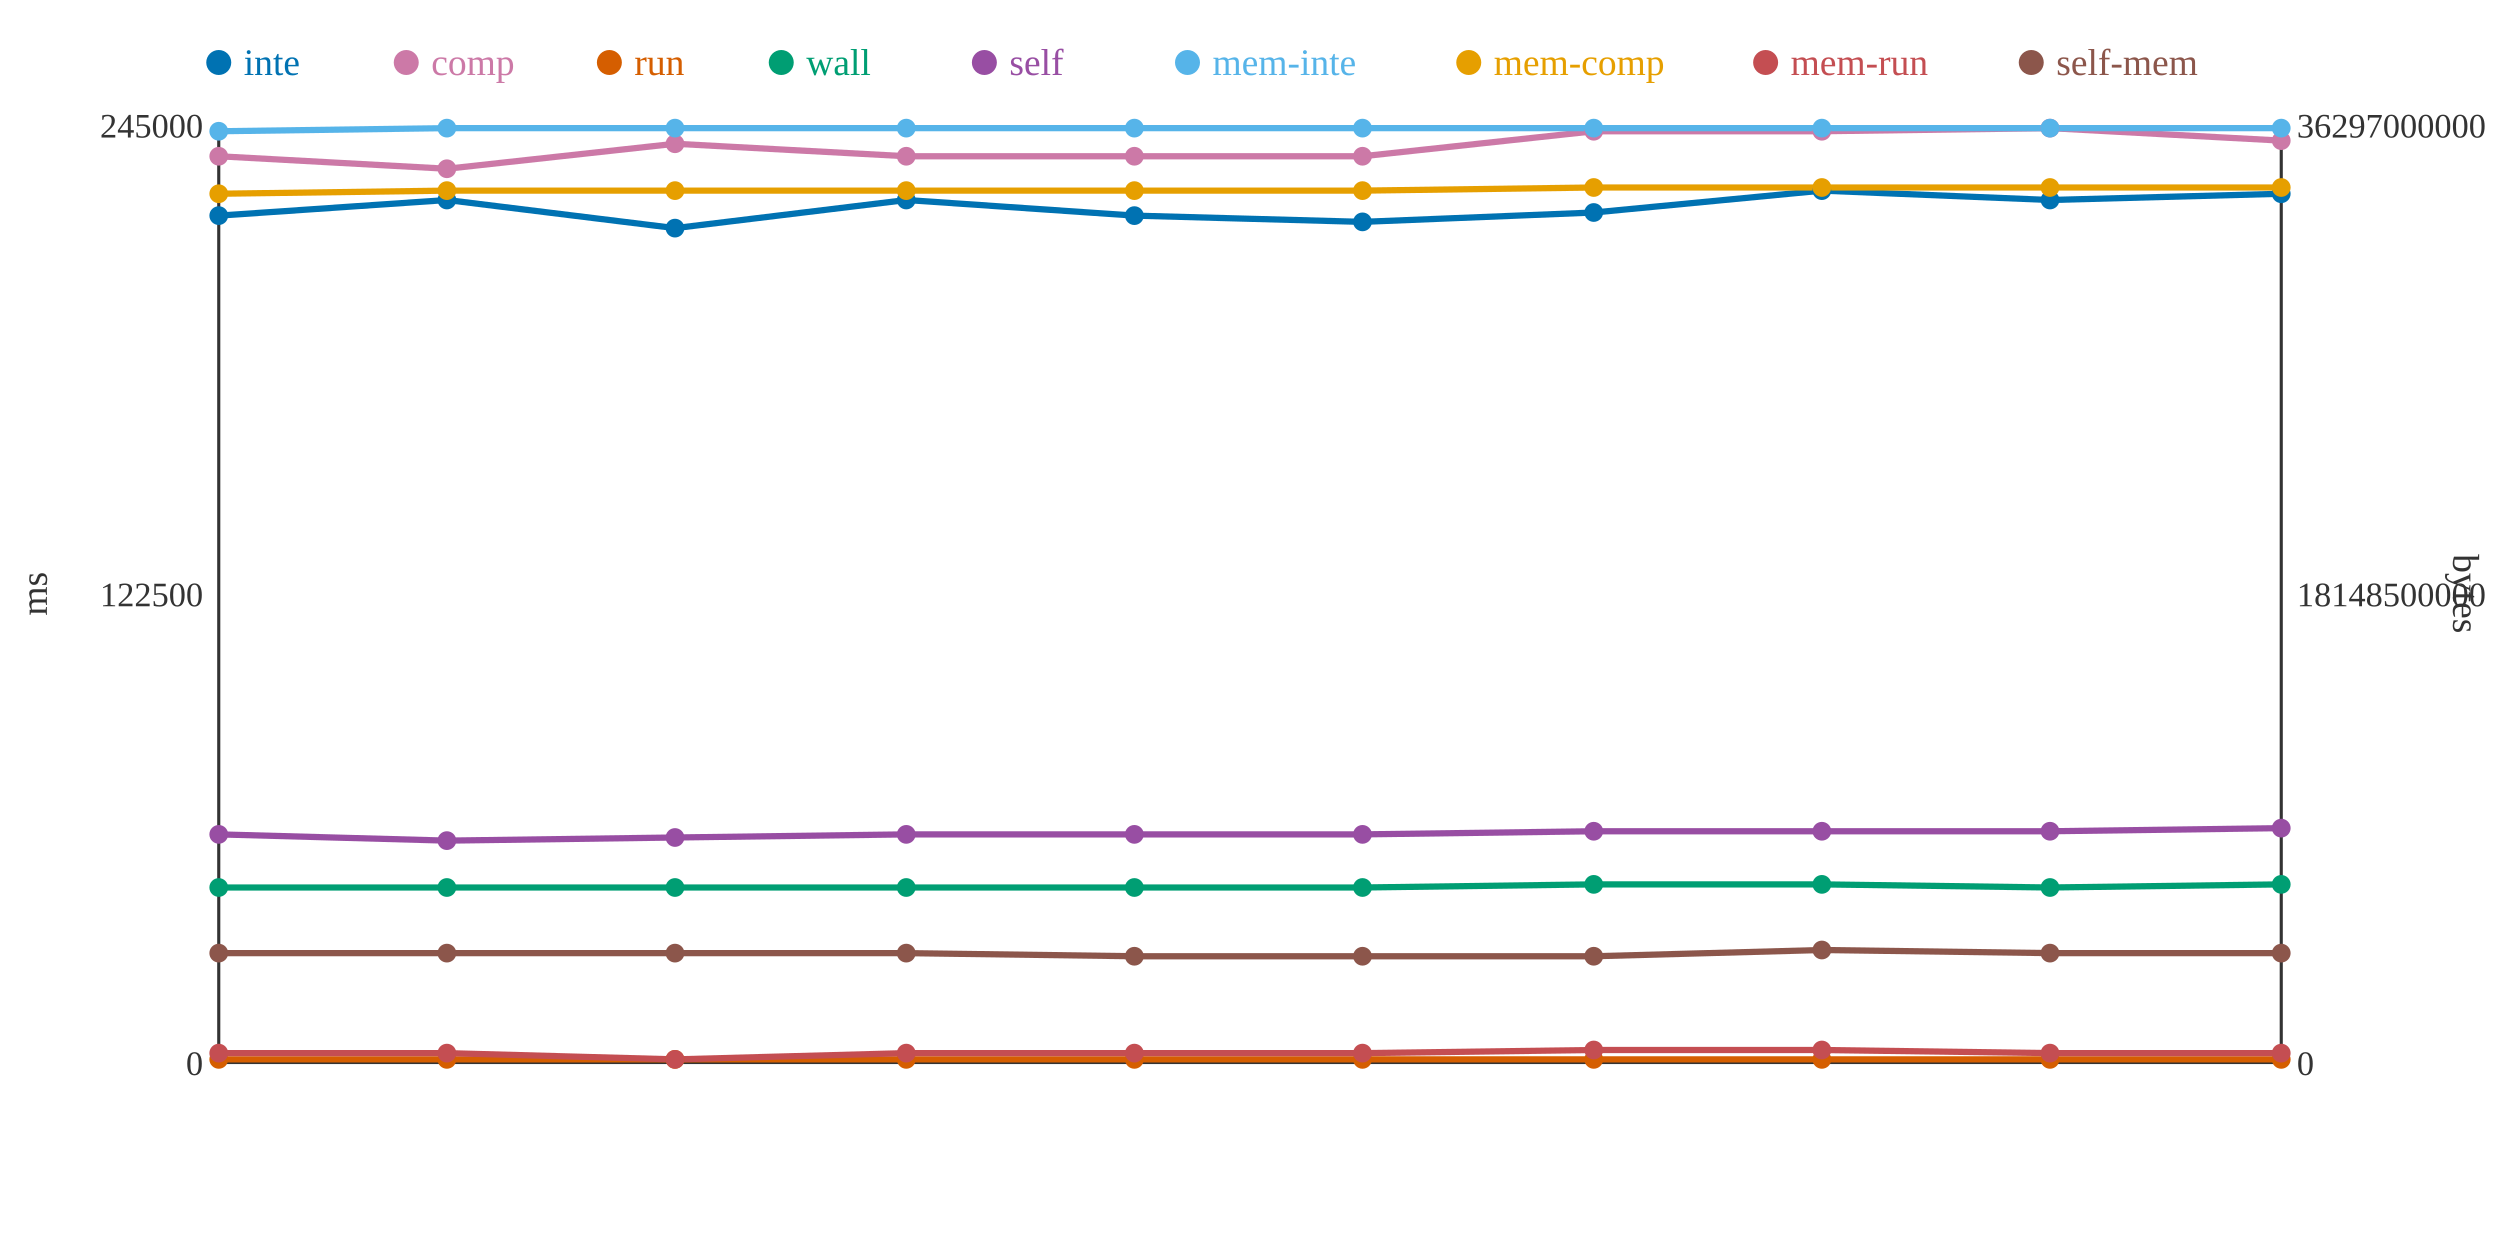
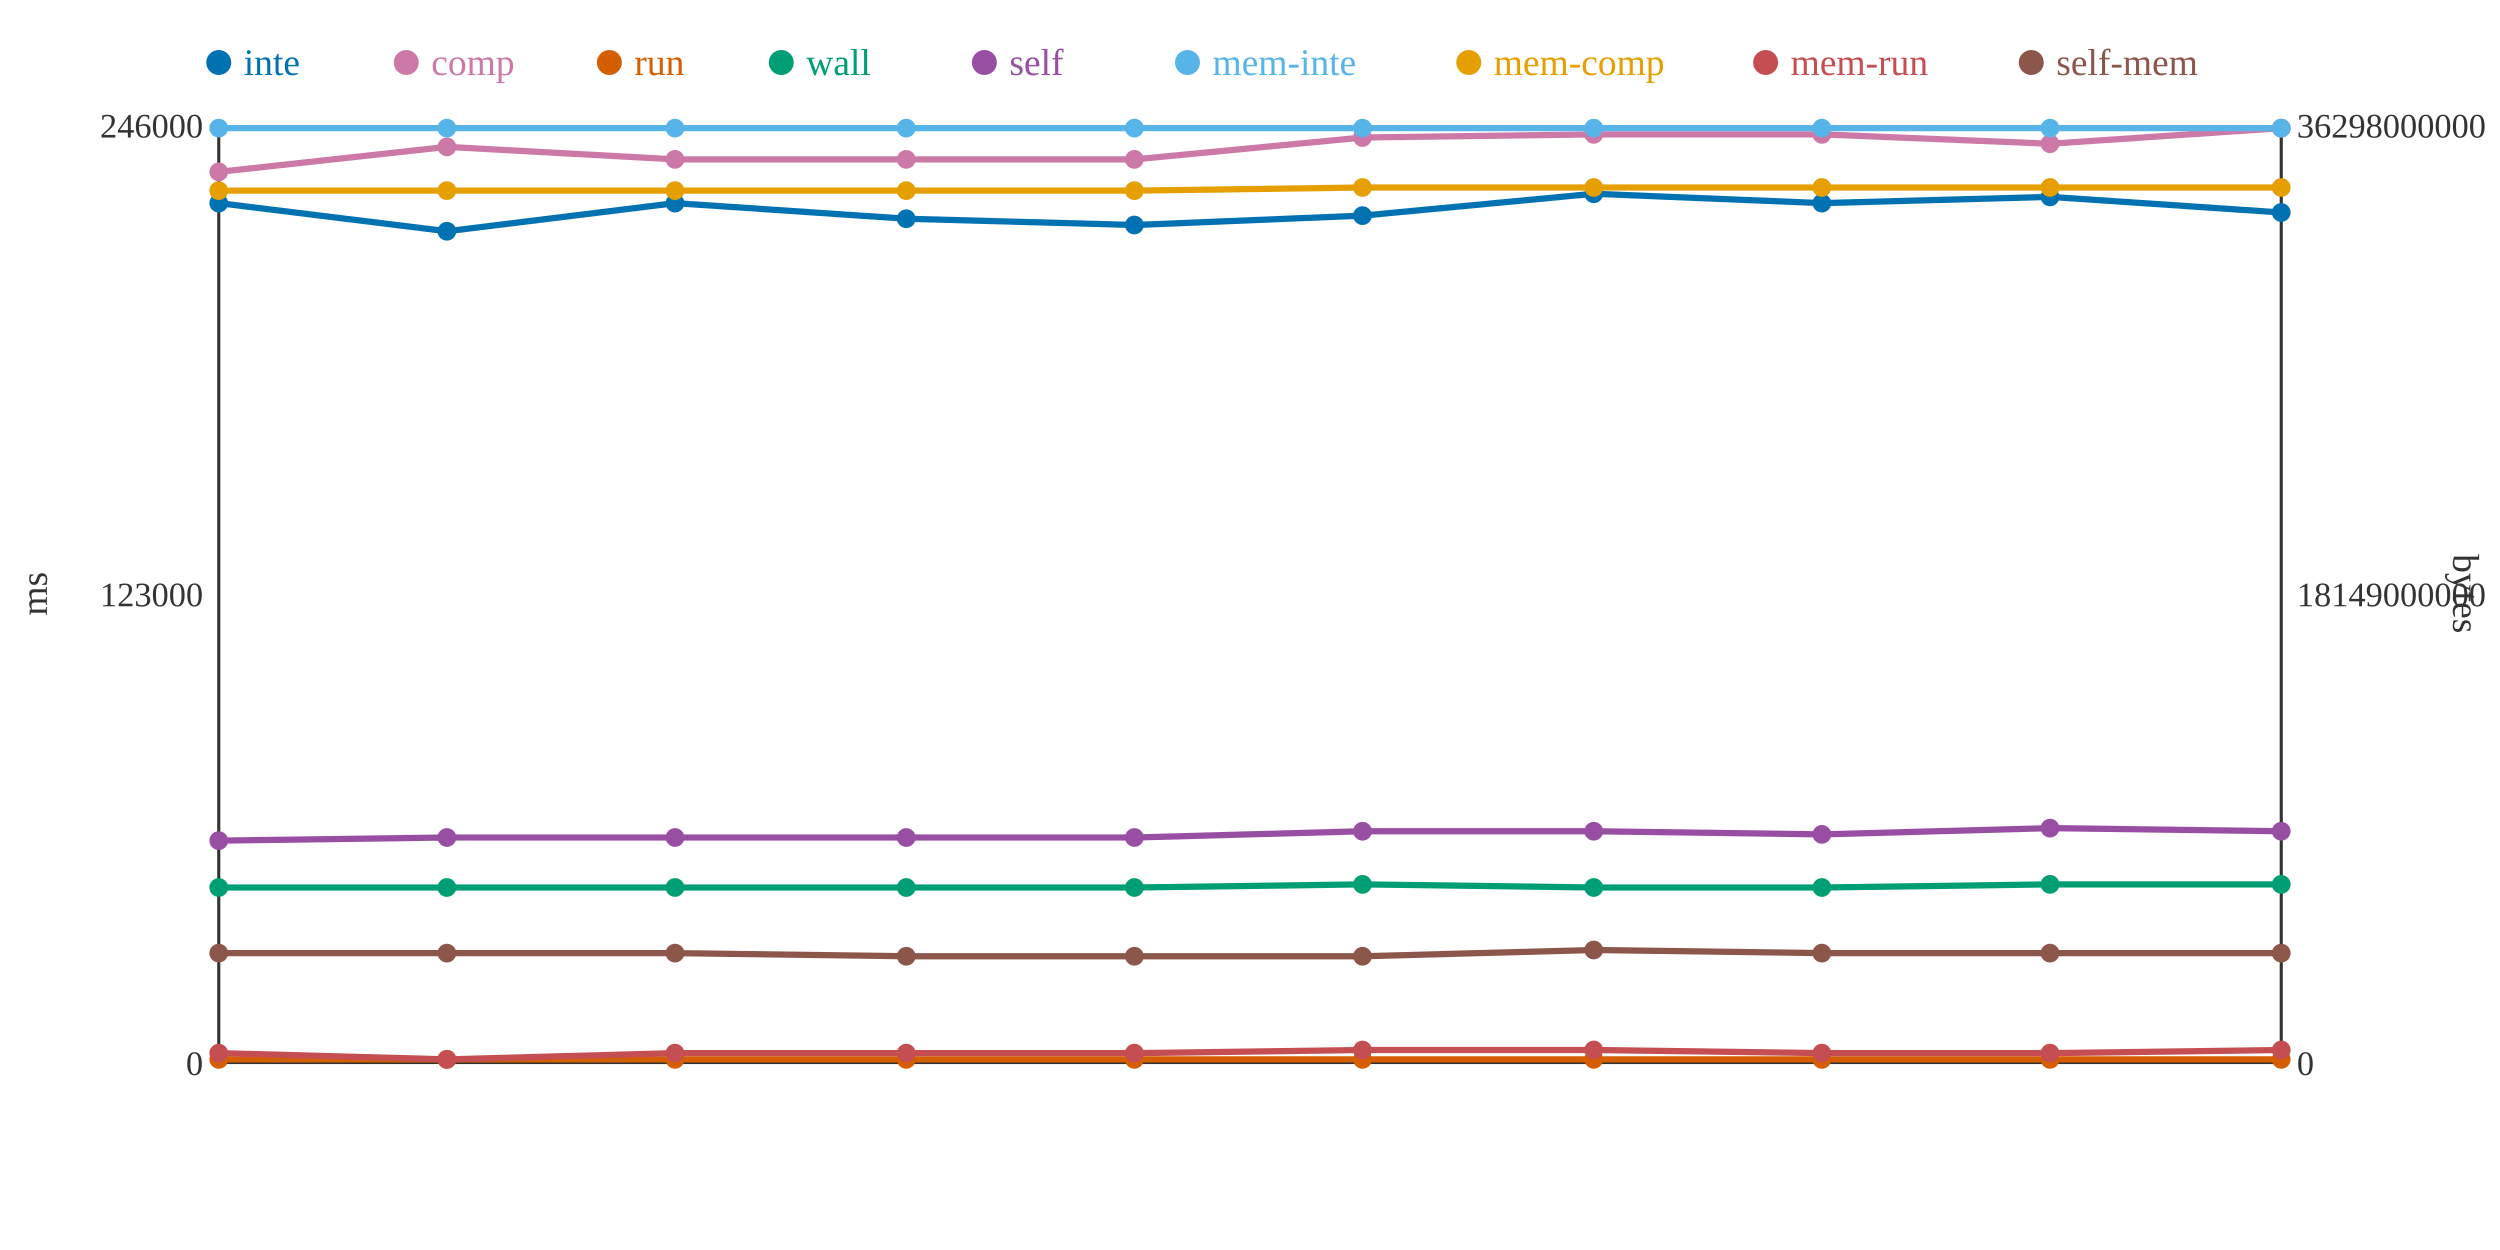
<svg xmlns="http://www.w3.org/2000/svg" width="800" height="400">
  <rect width="800" height="400" fill="white" />
  <line x1="70" y1="40" x2="70" y2="340" stroke="#333" stroke-width="1" />
  <line x1="70" y1="340" x2="730" y2="340" stroke="#333" stroke-width="1" />
  <line x1="730" y1="40" x2="730" y2="340" stroke="#333" stroke-width="1" />
  <text x="65" y="344" text-anchor="end" font-size="11" fill="#333">0</text>
-   <text x="65" y="194" text-anchor="end" font-size="11" fill="#333">122500</text>
-   <text x="65" y="44" text-anchor="end" font-size="11" fill="#333">245000</text>
+   <text x="65" y="194" text-anchor="end" font-size="11" fill="#333">123000</text>
+   <text x="65" y="44" text-anchor="end" font-size="11" fill="#333">246000</text>
  <text x="15" y="190" text-anchor="middle" font-size="12" fill="#333" transform="rotate(-90 15 190)">ms</text>
  <text x="735" y="344" text-anchor="start" font-size="11" fill="#333">0</text>
-   <text x="735" y="194" text-anchor="start" font-size="11" fill="#333">18148500000</text>
-   <text x="735" y="44" text-anchor="start" font-size="11" fill="#333">36297000000</text>
+   <text x="735" y="194" text-anchor="start" font-size="11" fill="#333">18149000000</text>
+   <text x="735" y="44" text-anchor="start" font-size="11" fill="#333">36298000000</text>
  <text x="785" y="190" text-anchor="middle" font-size="12" fill="#333" transform="rotate(90 785 190)">bytes</text>
-   <polyline points="70,69 143,64 216,73 290,64 363,69 436,71 510,68 583,61 656,64 730,62" fill="none" stroke="#0072B2" stroke-width="2" />
-   <polyline points="70,50 143,54 216,46 290,50 363,50 436,50 510,42 583,42 656,41 730,45" fill="none" stroke="#CC79A7" stroke-width="2" />
+   <polyline points="70,65 143,74 216,65 290,70 363,72 436,69 510,62 583,65 656,63 730,68" fill="none" stroke="#0072B2" stroke-width="2" />
+   <polyline points="70,55 143,47 216,51 290,51 363,51 436,44 510,43 583,43 656,46 730,41" fill="none" stroke="#CC79A7" stroke-width="2" />
  <polyline points="70,339 143,339 216,339 290,339 363,339 436,339 510,339 583,339 656,339 730,339" fill="none" stroke="#D55E00" stroke-width="2" />
-   <polyline points="70,284 143,284 216,284 290,284 363,284 436,284 510,283 583,283 656,284 730,283" fill="none" stroke="#009E73" stroke-width="2" />
-   <polyline points="70,267 143,269 216,268 290,267 363,267 436,267 510,266 583,266 656,266 730,265" fill="none" stroke="#984EA3" stroke-width="2" />
-   <polyline points="70,42 143,41 216,41 290,41 363,41 436,41 510,41 583,41 656,41 730,41" fill="none" stroke="#56B4E9" stroke-width="2" />
-   <polyline points="70,62 143,61 216,61 290,61 363,61 436,61 510,60 583,60 656,60 730,60" fill="none" stroke="#E69F00" stroke-width="2" />
-   <polyline points="70,337 143,337 216,339 290,337 363,337 436,337 510,336 583,336 656,337 730,337" fill="none" stroke="#C44E52" stroke-width="2" />
-   <polyline points="70,305 143,305 216,305 290,305 363,306 436,306 510,306 583,304 656,305 730,305" fill="none" stroke="#8C564B" stroke-width="2" />
-   <circle cx="70" cy="69" r="3" fill="#0072B2" />
-   <circle cx="70" cy="50" r="3" fill="#CC79A7" />
+   <polyline points="70,284 143,284 216,284 290,284 363,284 436,283 510,284 583,284 656,283 730,283" fill="none" stroke="#009E73" stroke-width="2" />
+   <polyline points="70,269 143,268 216,268 290,268 363,268 436,266 510,266 583,267 656,265 730,266" fill="none" stroke="#984EA3" stroke-width="2" />
+   <polyline points="70,41 143,41 216,41 290,41 363,41 436,41 510,41 583,41 656,41 730,41" fill="none" stroke="#56B4E9" stroke-width="2" />
+   <polyline points="70,61 143,61 216,61 290,61 363,61 436,60 510,60 583,60 656,60 730,60" fill="none" stroke="#E69F00" stroke-width="2" />
+   <polyline points="70,337 143,339 216,337 290,337 363,337 436,336 510,336 583,337 656,337 730,336" fill="none" stroke="#C44E52" stroke-width="2" />
+   <polyline points="70,305 143,305 216,305 290,306 363,306 436,306 510,304 583,305 656,305 730,305" fill="none" stroke="#8C564B" stroke-width="2" />
+   <circle cx="70" cy="65" r="3" fill="#0072B2" />
+   <circle cx="70" cy="55" r="3" fill="#CC79A7" />
  <circle cx="70" cy="339" r="3" fill="#D55E00" />
  <circle cx="70" cy="284" r="3" fill="#009E73" />
-   <circle cx="70" cy="267" r="3" fill="#984EA3" />
-   <circle cx="70" cy="42" r="3" fill="#56B4E9" />
-   <circle cx="70" cy="62" r="3" fill="#E69F00" />
+   <circle cx="70" cy="269" r="3" fill="#984EA3" />
+   <circle cx="70" cy="41" r="3" fill="#56B4E9" />
+   <circle cx="70" cy="61" r="3" fill="#E69F00" />
  <circle cx="70" cy="337" r="3" fill="#C44E52" />
  <circle cx="70" cy="305" r="3" fill="#8C564B" />
-   <circle cx="143" cy="64" r="3" fill="#0072B2" />
-   <circle cx="143" cy="54" r="3" fill="#CC79A7" />
+   <circle cx="143" cy="74" r="3" fill="#0072B2" />
+   <circle cx="143" cy="47" r="3" fill="#CC79A7" />
  <circle cx="143" cy="339" r="3" fill="#D55E00" />
  <circle cx="143" cy="284" r="3" fill="#009E73" />
-   <circle cx="143" cy="269" r="3" fill="#984EA3" />
+   <circle cx="143" cy="268" r="3" fill="#984EA3" />
  <circle cx="143" cy="41" r="3" fill="#56B4E9" />
  <circle cx="143" cy="61" r="3" fill="#E69F00" />
-   <circle cx="143" cy="337" r="3" fill="#C44E52" />
+   <circle cx="143" cy="339" r="3" fill="#C44E52" />
  <circle cx="143" cy="305" r="3" fill="#8C564B" />
-   <circle cx="216" cy="73" r="3" fill="#0072B2" />
-   <circle cx="216" cy="46" r="3" fill="#CC79A7" />
+   <circle cx="216" cy="65" r="3" fill="#0072B2" />
+   <circle cx="216" cy="51" r="3" fill="#CC79A7" />
  <circle cx="216" cy="339" r="3" fill="#D55E00" />
  <circle cx="216" cy="284" r="3" fill="#009E73" />
  <circle cx="216" cy="268" r="3" fill="#984EA3" />
  <circle cx="216" cy="41" r="3" fill="#56B4E9" />
  <circle cx="216" cy="61" r="3" fill="#E69F00" />
-   <circle cx="216" cy="339" r="3" fill="#C44E52" />
+   <circle cx="216" cy="337" r="3" fill="#C44E52" />
  <circle cx="216" cy="305" r="3" fill="#8C564B" />
-   <circle cx="290" cy="64" r="3" fill="#0072B2" />
-   <circle cx="290" cy="50" r="3" fill="#CC79A7" />
+   <circle cx="290" cy="70" r="3" fill="#0072B2" />
+   <circle cx="290" cy="51" r="3" fill="#CC79A7" />
  <circle cx="290" cy="339" r="3" fill="#D55E00" />
  <circle cx="290" cy="284" r="3" fill="#009E73" />
-   <circle cx="290" cy="267" r="3" fill="#984EA3" />
+   <circle cx="290" cy="268" r="3" fill="#984EA3" />
  <circle cx="290" cy="41" r="3" fill="#56B4E9" />
  <circle cx="290" cy="61" r="3" fill="#E69F00" />
  <circle cx="290" cy="337" r="3" fill="#C44E52" />
-   <circle cx="290" cy="305" r="3" fill="#8C564B" />
-   <circle cx="363" cy="69" r="3" fill="#0072B2" />
-   <circle cx="363" cy="50" r="3" fill="#CC79A7" />
+   <circle cx="290" cy="306" r="3" fill="#8C564B" />
+   <circle cx="363" cy="72" r="3" fill="#0072B2" />
+   <circle cx="363" cy="51" r="3" fill="#CC79A7" />
  <circle cx="363" cy="339" r="3" fill="#D55E00" />
  <circle cx="363" cy="284" r="3" fill="#009E73" />
-   <circle cx="363" cy="267" r="3" fill="#984EA3" />
+   <circle cx="363" cy="268" r="3" fill="#984EA3" />
  <circle cx="363" cy="41" r="3" fill="#56B4E9" />
  <circle cx="363" cy="61" r="3" fill="#E69F00" />
  <circle cx="363" cy="337" r="3" fill="#C44E52" />
  <circle cx="363" cy="306" r="3" fill="#8C564B" />
-   <circle cx="436" cy="71" r="3" fill="#0072B2" />
-   <circle cx="436" cy="50" r="3" fill="#CC79A7" />
+   <circle cx="436" cy="69" r="3" fill="#0072B2" />
+   <circle cx="436" cy="44" r="3" fill="#CC79A7" />
  <circle cx="436" cy="339" r="3" fill="#D55E00" />
-   <circle cx="436" cy="284" r="3" fill="#009E73" />
-   <circle cx="436" cy="267" r="3" fill="#984EA3" />
+   <circle cx="436" cy="283" r="3" fill="#009E73" />
+   <circle cx="436" cy="266" r="3" fill="#984EA3" />
  <circle cx="436" cy="41" r="3" fill="#56B4E9" />
-   <circle cx="436" cy="61" r="3" fill="#E69F00" />
-   <circle cx="436" cy="337" r="3" fill="#C44E52" />
+   <circle cx="436" cy="60" r="3" fill="#E69F00" />
+   <circle cx="436" cy="336" r="3" fill="#C44E52" />
  <circle cx="436" cy="306" r="3" fill="#8C564B" />
-   <circle cx="510" cy="68" r="3" fill="#0072B2" />
-   <circle cx="510" cy="42" r="3" fill="#CC79A7" />
+   <circle cx="510" cy="62" r="3" fill="#0072B2" />
+   <circle cx="510" cy="43" r="3" fill="#CC79A7" />
  <circle cx="510" cy="339" r="3" fill="#D55E00" />
-   <circle cx="510" cy="283" r="3" fill="#009E73" />
+   <circle cx="510" cy="284" r="3" fill="#009E73" />
  <circle cx="510" cy="266" r="3" fill="#984EA3" />
  <circle cx="510" cy="41" r="3" fill="#56B4E9" />
  <circle cx="510" cy="60" r="3" fill="#E69F00" />
  <circle cx="510" cy="336" r="3" fill="#C44E52" />
-   <circle cx="510" cy="306" r="3" fill="#8C564B" />
-   <circle cx="583" cy="61" r="3" fill="#0072B2" />
-   <circle cx="583" cy="42" r="3" fill="#CC79A7" />
+   <circle cx="510" cy="304" r="3" fill="#8C564B" />
+   <circle cx="583" cy="65" r="3" fill="#0072B2" />
+   <circle cx="583" cy="43" r="3" fill="#CC79A7" />
  <circle cx="583" cy="339" r="3" fill="#D55E00" />
-   <circle cx="583" cy="283" r="3" fill="#009E73" />
-   <circle cx="583" cy="266" r="3" fill="#984EA3" />
+   <circle cx="583" cy="284" r="3" fill="#009E73" />
+   <circle cx="583" cy="267" r="3" fill="#984EA3" />
  <circle cx="583" cy="41" r="3" fill="#56B4E9" />
  <circle cx="583" cy="60" r="3" fill="#E69F00" />
-   <circle cx="583" cy="336" r="3" fill="#C44E52" />
-   <circle cx="583" cy="304" r="3" fill="#8C564B" />
-   <circle cx="656" cy="64" r="3" fill="#0072B2" />
-   <circle cx="656" cy="41" r="3" fill="#CC79A7" />
+   <circle cx="583" cy="337" r="3" fill="#C44E52" />
+   <circle cx="583" cy="305" r="3" fill="#8C564B" />
+   <circle cx="656" cy="63" r="3" fill="#0072B2" />
+   <circle cx="656" cy="46" r="3" fill="#CC79A7" />
  <circle cx="656" cy="339" r="3" fill="#D55E00" />
-   <circle cx="656" cy="284" r="3" fill="#009E73" />
-   <circle cx="656" cy="266" r="3" fill="#984EA3" />
+   <circle cx="656" cy="283" r="3" fill="#009E73" />
+   <circle cx="656" cy="265" r="3" fill="#984EA3" />
  <circle cx="656" cy="41" r="3" fill="#56B4E9" />
  <circle cx="656" cy="60" r="3" fill="#E69F00" />
  <circle cx="656" cy="337" r="3" fill="#C44E52" />
  <circle cx="656" cy="305" r="3" fill="#8C564B" />
-   <circle cx="730" cy="62" r="3" fill="#0072B2" />
-   <circle cx="730" cy="45" r="3" fill="#CC79A7" />
+   <circle cx="730" cy="68" r="3" fill="#0072B2" />
+   <circle cx="730" cy="41" r="3" fill="#CC79A7" />
  <circle cx="730" cy="339" r="3" fill="#D55E00" />
  <circle cx="730" cy="283" r="3" fill="#009E73" />
-   <circle cx="730" cy="265" r="3" fill="#984EA3" />
+   <circle cx="730" cy="266" r="3" fill="#984EA3" />
  <circle cx="730" cy="41" r="3" fill="#56B4E9" />
  <circle cx="730" cy="60" r="3" fill="#E69F00" />
-   <circle cx="730" cy="337" r="3" fill="#C44E52" />
+   <circle cx="730" cy="336" r="3" fill="#C44E52" />
  <circle cx="730" cy="305" r="3" fill="#8C564B" />
  <circle cx="70" cy="20" r="4" fill="#0072B2" />
  <text x="78" y="24" text-anchor="start" font-size="12" fill="#0072B2">inte</text>
  <circle cx="130" cy="20" r="4" fill="#CC79A7" />
  <text x="138" y="24" text-anchor="start" font-size="12" fill="#CC79A7">comp</text>
  <circle cx="195" cy="20" r="4" fill="#D55E00" />
  <text x="203" y="24" text-anchor="start" font-size="12" fill="#D55E00">run</text>
  <circle cx="250" cy="20" r="4" fill="#009E73" />
  <text x="258" y="24" text-anchor="start" font-size="12" fill="#009E73">wall</text>
  <circle cx="315" cy="20" r="4" fill="#984EA3" />
  <text x="323" y="24" text-anchor="start" font-size="12" fill="#984EA3">self</text>
  <circle cx="380" cy="20" r="4" fill="#56B4E9" />
  <text x="388" y="24" text-anchor="start" font-size="12" fill="#56B4E9">mem-inte</text>
  <circle cx="470" cy="20" r="4" fill="#E69F00" />
  <text x="478" y="24" text-anchor="start" font-size="12" fill="#E69F00">mem-comp</text>
  <circle cx="565" cy="20" r="4" fill="#C44E52" />
  <text x="573" y="24" text-anchor="start" font-size="12" fill="#C44E52">mem-run</text>
  <circle cx="650" cy="20" r="4" fill="#8C564B" />
  <text x="658" y="24" text-anchor="start" font-size="12" fill="#8C564B">self-mem</text>
</svg>
